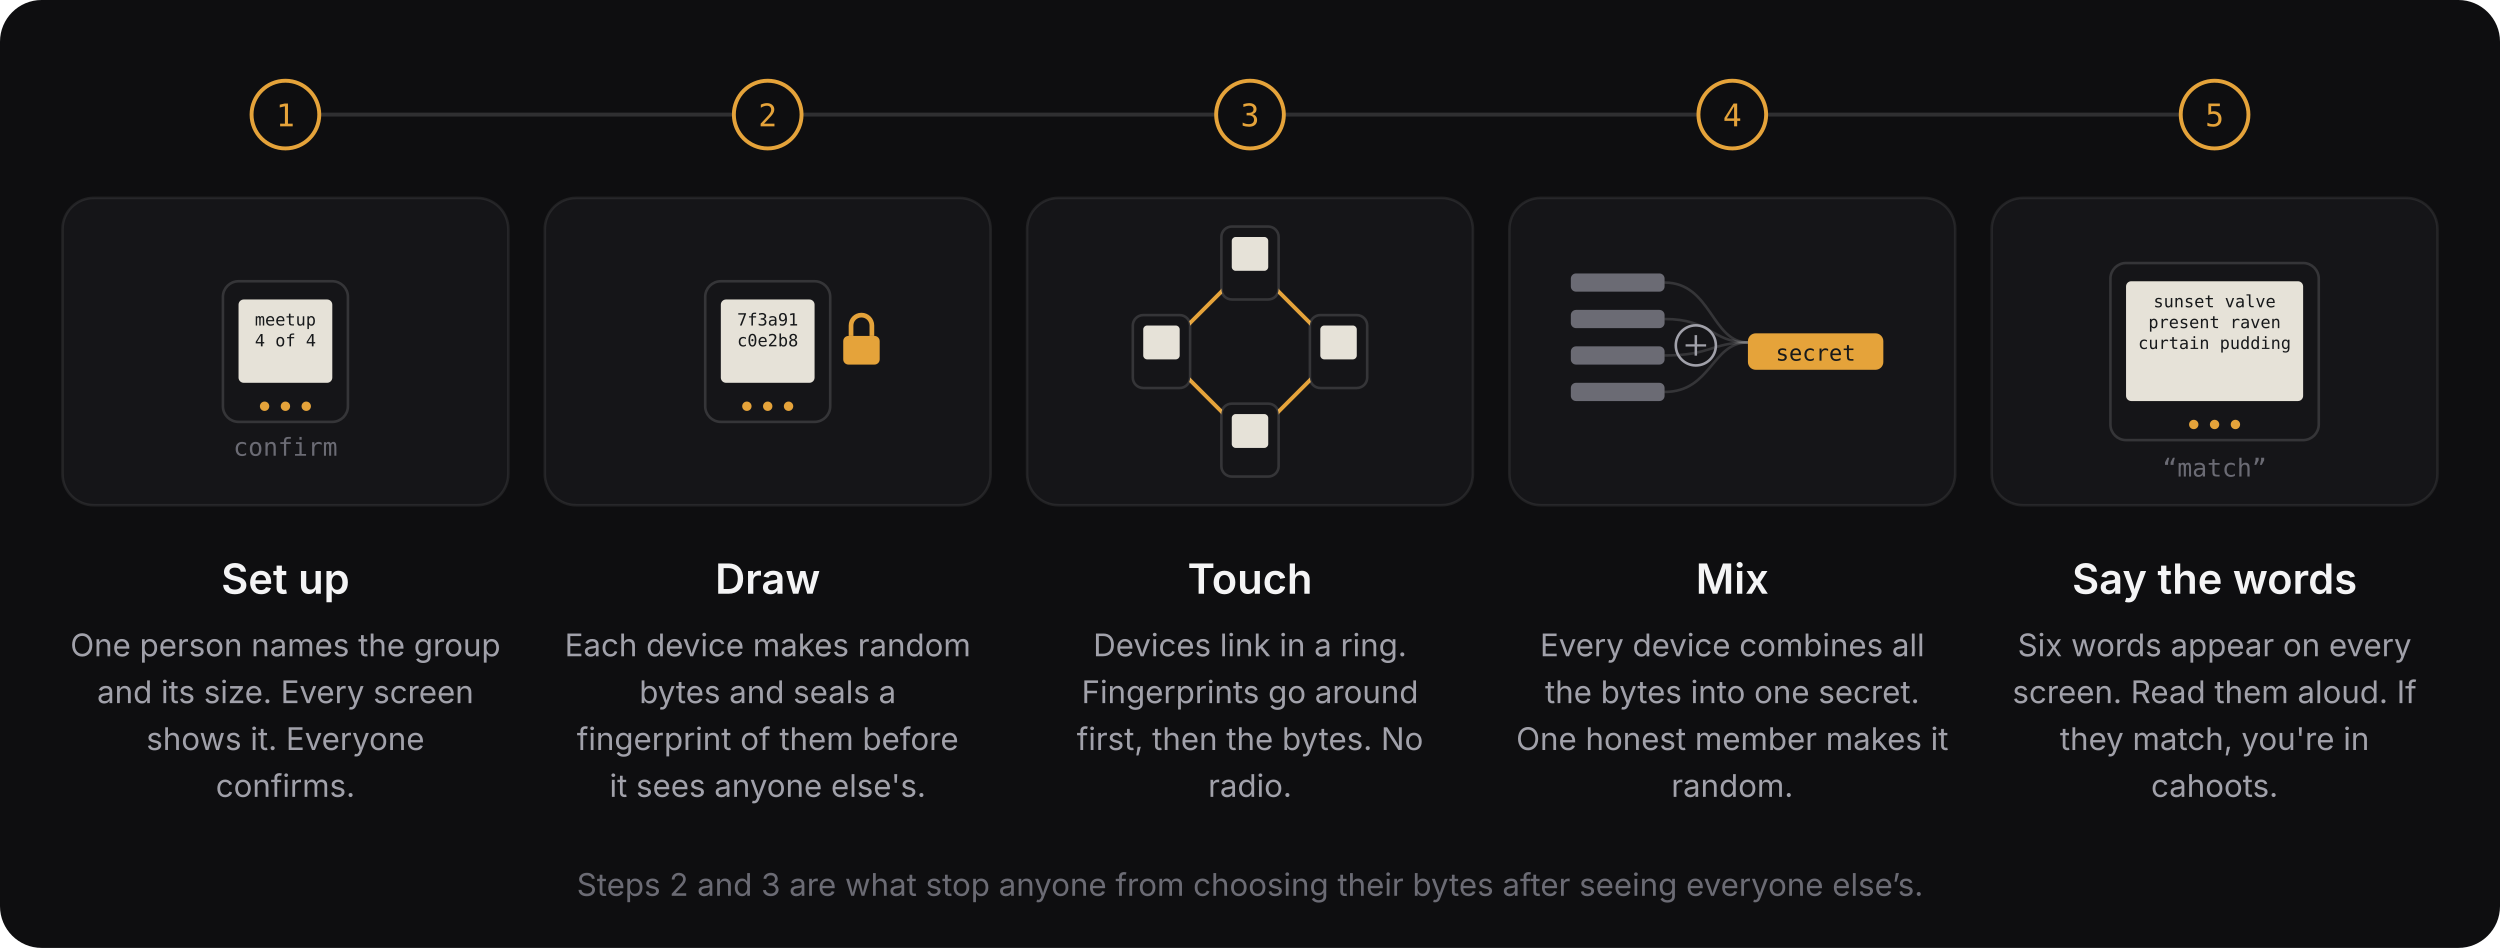
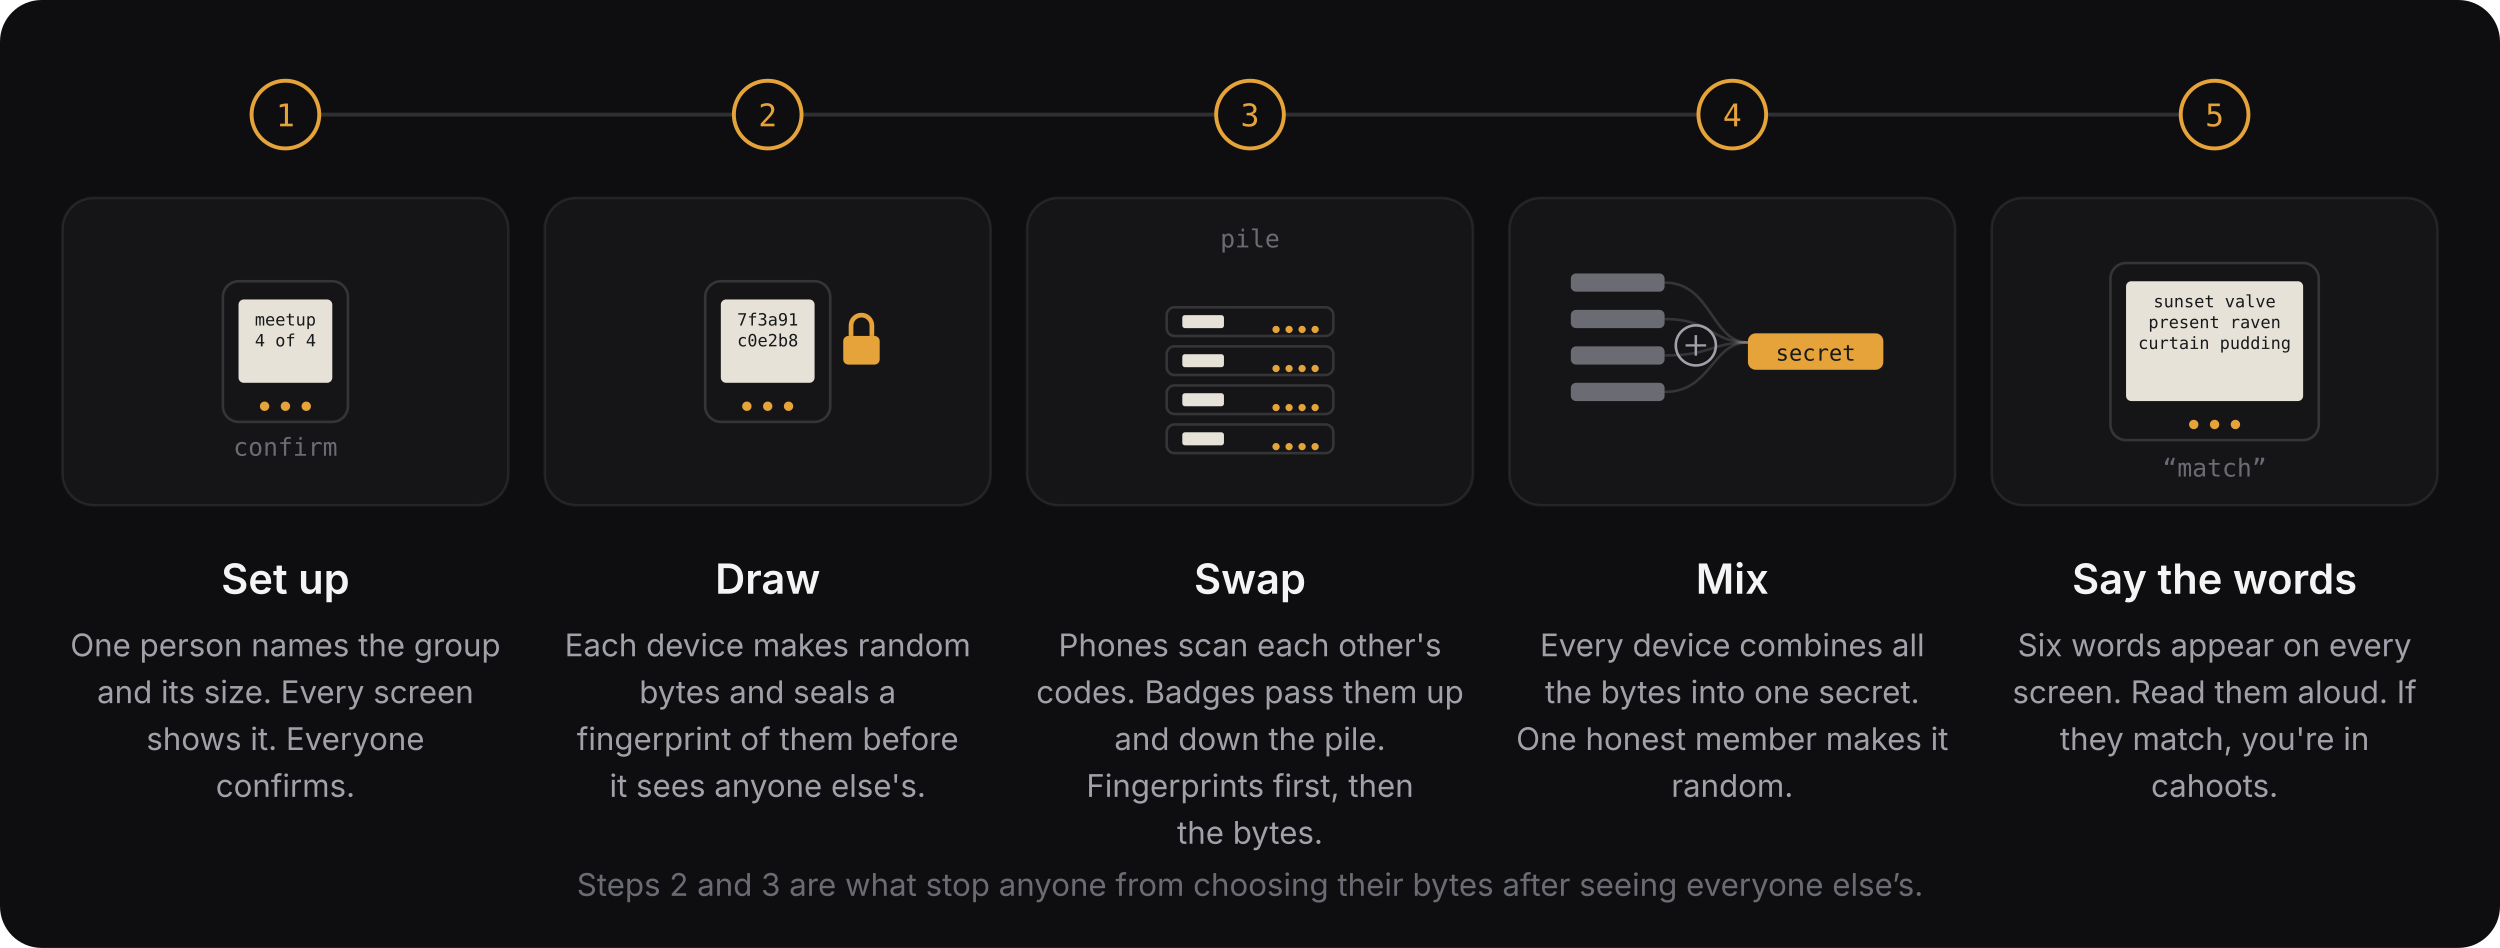
<svg xmlns="http://www.w3.org/2000/svg" viewBox="0 0 960 364" width="960" height="364" role="img" aria-labelledby="t">
  <defs>
    <marker id="arrow" viewBox="0 0 10 10" refX="9" refY="5" markerWidth="7" markerHeight="7" orient="auto-start-reverse">
      <path d="M0 0L10 5L0 10z" fill="#a1a1aa" />
    </marker>
    <marker id="arrow-amber" viewBox="0 0 10 10" refX="9" refY="5" markerWidth="7" markerHeight="7" orient="auto-start-reverse">
      <path d="M0 0L10 5L0 10z" fill="#e5a33a" />
    </marker>
    <pattern id="hatch" patternUnits="userSpaceOnUse" width="6" height="6" patternTransform="rotate(45)">
      <line x1="0" y1="0" x2="0" y2="6" stroke="#6b6b74" stroke-width="1.5" />
    </pattern>
  </defs>
  <rect width="960" height="364" rx="16" fill="#0e0e10" />
  <line x1="109.6" y1="44" x2="850.4" y2="44" stroke="rgba(255,255,255,0.14)" stroke-width="1.5" />
  <circle cx="109.6" cy="44" r="13" fill="#0e0e10" stroke="#e5a33a" stroke-width="1.5" />
  <text x="109.6" y="48.5" font-family="'JetBrains Mono', ui-monospace, SFMono-Regular, Menlo, monospace" font-size="12" font-weight="500" fill="#e5a33a" text-anchor="middle">1</text>
  <rect x="24.0" y="76" width="171.2" height="118" rx="12" fill="#151518" stroke="rgba(255,255,255,0.08)" stroke-width="1" />
  <rect x="85.6" y="108.0" width="48" height="54" rx="6" fill="#151518" stroke="rgba(255,255,255,0.14)" stroke-width="1" />
  <rect x="91.6" y="115.0" width="36" height="32" rx="2" fill="#e6e2d8" stroke="none" stroke-width="1" />
  <text x="109.6" y="125.0" font-family="'JetBrains Mono', ui-monospace, SFMono-Regular, Menlo, monospace" font-size="6.5" font-weight="400" fill="#17191b" text-anchor="middle">meetup</text>
  <text x="109.6" y="133.0" font-family="'JetBrains Mono', ui-monospace, SFMono-Regular, Menlo, monospace" font-size="6.5" font-weight="400" fill="#17191b" text-anchor="middle">4 of 4</text>
  <circle cx="101.6" cy="156.0" r="1.8" fill="#e5a33a" stroke="none" stroke-width="1" />
  <circle cx="109.6" cy="156.0" r="1.8" fill="#e5a33a" stroke="none" stroke-width="1" />
  <circle cx="117.6" cy="156.0" r="1.8" fill="#e5a33a" stroke="none" stroke-width="1" />
  <text x="109.6" y="175.0" font-family="'JetBrains Mono', ui-monospace, SFMono-Regular, Menlo, monospace" font-size="9.5" font-weight="400" fill="#6b6b74" text-anchor="middle">confirm</text>
  <text x="109.6" y="228" font-family="Inter, -apple-system, 'Segoe UI', Helvetica, Arial, sans-serif" font-size="16" font-weight="600" fill="#f4f4f5" text-anchor="middle">Set up</text>
  <text x="109.6" y="252" font-family="Inter, -apple-system, 'Segoe UI', Helvetica, Arial, sans-serif" font-size="12" font-weight="400" fill="#a1a1aa" text-anchor="middle">One person names the group</text>
  <text x="109.6" y="270" font-family="Inter, -apple-system, 'Segoe UI', Helvetica, Arial, sans-serif" font-size="12" font-weight="400" fill="#a1a1aa" text-anchor="middle">and its size. Every screen</text>
  <text x="109.6" y="288" font-family="Inter, -apple-system, 'Segoe UI', Helvetica, Arial, sans-serif" font-size="12" font-weight="400" fill="#a1a1aa" text-anchor="middle">shows it. Everyone</text>
  <text x="109.6" y="306" font-family="Inter, -apple-system, 'Segoe UI', Helvetica, Arial, sans-serif" font-size="12" font-weight="400" fill="#a1a1aa" text-anchor="middle">confirms.</text>
  <circle cx="294.8" cy="44" r="13" fill="#0e0e10" stroke="#e5a33a" stroke-width="1.5" />
  <text x="294.8" y="48.5" font-family="'JetBrains Mono', ui-monospace, SFMono-Regular, Menlo, monospace" font-size="12" font-weight="500" fill="#e5a33a" text-anchor="middle">2</text>
  <rect x="209.2" y="76" width="171.2" height="118" rx="12" fill="#151518" stroke="rgba(255,255,255,0.08)" stroke-width="1" />
  <rect x="270.8" y="108.0" width="48" height="54" rx="6" fill="#151518" stroke="rgba(255,255,255,0.14)" stroke-width="1" />
  <rect x="276.8" y="115.0" width="36" height="32" rx="2" fill="#e6e2d8" stroke="none" stroke-width="1" />
  <text x="294.8" y="125.0" font-family="'JetBrains Mono', ui-monospace, SFMono-Regular, Menlo, monospace" font-size="6.5" font-weight="400" fill="#17191b" text-anchor="middle">7f3a91</text>
  <text x="294.8" y="133.0" font-family="'JetBrains Mono', ui-monospace, SFMono-Regular, Menlo, monospace" font-size="6.5" font-weight="400" fill="#17191b" text-anchor="middle">c0e2b8</text>
  <circle cx="286.8" cy="156.0" r="1.8" fill="#e5a33a" stroke="none" stroke-width="1" />
  <circle cx="294.8" cy="156.0" r="1.8" fill="#e5a33a" stroke="none" stroke-width="1" />
  <circle cx="302.8" cy="156.0" r="1.8" fill="#e5a33a" stroke="none" stroke-width="1" />
  <rect x="323.8" y="129.0" width="14" height="11" rx="2" fill="#e5a33a" stroke="none" stroke-width="1" />
  <path d="M326.8 129.0 v-4 a4 4 0 0 1 8 0 v4" stroke="#e5a33a" fill="none" stroke-width="1.8" />
  <text x="294.8" y="228" font-family="Inter, -apple-system, 'Segoe UI', Helvetica, Arial, sans-serif" font-size="16" font-weight="600" fill="#f4f4f5" text-anchor="middle">Draw</text>
  <text x="294.8" y="252" font-family="Inter, -apple-system, 'Segoe UI', Helvetica, Arial, sans-serif" font-size="12" font-weight="400" fill="#a1a1aa" text-anchor="middle">Each device makes random</text>
  <text x="294.8" y="270" font-family="Inter, -apple-system, 'Segoe UI', Helvetica, Arial, sans-serif" font-size="12" font-weight="400" fill="#a1a1aa" text-anchor="middle">bytes and seals a</text>
  <text x="294.8" y="288" font-family="Inter, -apple-system, 'Segoe UI', Helvetica, Arial, sans-serif" font-size="12" font-weight="400" fill="#a1a1aa" text-anchor="middle">fingerprint of them before</text>
  <text x="294.8" y="306" font-family="Inter, -apple-system, 'Segoe UI', Helvetica, Arial, sans-serif" font-size="12" font-weight="400" fill="#a1a1aa" text-anchor="middle">it sees anyone else's.</text>
  <circle cx="480.0" cy="44" r="13" fill="#0e0e10" stroke="#e5a33a" stroke-width="1.5" />
  <text x="480.0" y="48.5" font-family="'JetBrains Mono', ui-monospace, SFMono-Regular, Menlo, monospace" font-size="12" font-weight="500" fill="#e5a33a" text-anchor="middle">3</text>
  <rect x="394.4" y="76" width="171.2" height="118" rx="12" fill="#151518" stroke="rgba(255,255,255,0.08)" stroke-width="1" />
-   <line x1="480.0" y1="101.0" x2="514.0" y2="135.0" stroke="#e5a33a" stroke-width="1.5" />
-   <line x1="514.0" y1="135.0" x2="480.0" y2="169.0" stroke="#e5a33a" stroke-width="1.5" />
-   <line x1="480.0" y1="169.0" x2="446.0" y2="135.0" stroke="#e5a33a" stroke-width="1.5" />
-   <line x1="446.0" y1="135.0" x2="480.0" y2="101.0" stroke="#e5a33a" stroke-width="1.5" />
-   <rect x="469.0" y="87.0" width="22" height="28" rx="4" fill="#151518" stroke="rgba(255,255,255,0.14)" stroke-width="1" />
-   <rect x="473.0" y="91.0" width="14" height="13" rx="1.5" fill="#e6e2d8" stroke="none" stroke-width="1" />
-   <rect x="503.0" y="121.0" width="22" height="28" rx="4" fill="#151518" stroke="rgba(255,255,255,0.14)" stroke-width="1" />
-   <rect x="507.0" y="125.0" width="14" height="13" rx="1.5" fill="#e6e2d8" stroke="none" stroke-width="1" />
-   <rect x="469.0" y="155.0" width="22" height="28" rx="4" fill="#151518" stroke="rgba(255,255,255,0.14)" stroke-width="1" />
-   <rect x="473.0" y="159.0" width="14" height="13" rx="1.5" fill="#e6e2d8" stroke="none" stroke-width="1" />
-   <rect x="435.0" y="121.0" width="22" height="28" rx="4" fill="#151518" stroke="rgba(255,255,255,0.14)" stroke-width="1" />
-   <rect x="439.0" y="125.0" width="14" height="13" rx="1.5" fill="#e6e2d8" stroke="none" stroke-width="1" />
-   <text x="480.0" y="228" font-family="Inter, -apple-system, 'Segoe UI', Helvetica, Arial, sans-serif" font-size="16" font-weight="600" fill="#f4f4f5" text-anchor="middle">Touch</text>
-   <text x="480.0" y="252" font-family="Inter, -apple-system, 'Segoe UI', Helvetica, Arial, sans-serif" font-size="12" font-weight="400" fill="#a1a1aa" text-anchor="middle">Devices link in a ring.</text>
-   <text x="480.0" y="270" font-family="Inter, -apple-system, 'Segoe UI', Helvetica, Arial, sans-serif" font-size="12" font-weight="400" fill="#a1a1aa" text-anchor="middle">Fingerprints go around</text>
-   <text x="480.0" y="288" font-family="Inter, -apple-system, 'Segoe UI', Helvetica, Arial, sans-serif" font-size="12" font-weight="400" fill="#a1a1aa" text-anchor="middle">first, then the bytes. No</text>
-   <text x="480.0" y="306" font-family="Inter, -apple-system, 'Segoe UI', Helvetica, Arial, sans-serif" font-size="12" font-weight="400" fill="#a1a1aa" text-anchor="middle">radio.</text>
+   <rect x="448.0" y="163.0" width="64" height="11" rx="3" fill="#151518" stroke="rgba(255,255,255,0.14)" stroke-width="1" />
+   <rect x="454.0" y="166.0" width="16" height="5" rx="1" fill="#e6e2d8" stroke="none" stroke-width="1" />
+   <circle cx="490.0" cy="171.5" r="1.4" fill="#e5a33a" stroke="none" stroke-width="1" />
+   <circle cx="495.0" cy="171.5" r="1.4" fill="#e5a33a" stroke="none" stroke-width="1" />
+   <circle cx="500.0" cy="171.5" r="1.4" fill="#e5a33a" stroke="none" stroke-width="1" />
+   <circle cx="505.0" cy="171.5" r="1.4" fill="#e5a33a" stroke="none" stroke-width="1" />
+   <rect x="448.0" y="148.0" width="64" height="11" rx="3" fill="#151518" stroke="rgba(255,255,255,0.14)" stroke-width="1" />
+   <rect x="454.0" y="151.0" width="16" height="5" rx="1" fill="#e6e2d8" stroke="none" stroke-width="1" />
+   <circle cx="490.0" cy="156.5" r="1.4" fill="#e5a33a" stroke="none" stroke-width="1" />
+   <circle cx="495.0" cy="156.5" r="1.4" fill="#e5a33a" stroke="none" stroke-width="1" />
+   <circle cx="500.0" cy="156.5" r="1.4" fill="#e5a33a" stroke="none" stroke-width="1" />
+   <circle cx="505.0" cy="156.5" r="1.4" fill="#e5a33a" stroke="none" stroke-width="1" />
+   <rect x="448.0" y="133.0" width="64" height="11" rx="3" fill="#151518" stroke="rgba(255,255,255,0.14)" stroke-width="1" />
+   <rect x="454.0" y="136.0" width="16" height="5" rx="1" fill="#e6e2d8" stroke="none" stroke-width="1" />
+   <circle cx="490.0" cy="141.5" r="1.4" fill="#e5a33a" stroke="none" stroke-width="1" />
+   <circle cx="495.0" cy="141.5" r="1.4" fill="#e5a33a" stroke="none" stroke-width="1" />
+   <circle cx="500.0" cy="141.5" r="1.4" fill="#e5a33a" stroke="none" stroke-width="1" />
+   <circle cx="505.0" cy="141.5" r="1.4" fill="#e5a33a" stroke="none" stroke-width="1" />
+   <rect x="448.0" y="118.0" width="64" height="11" rx="3" fill="#151518" stroke="rgba(255,255,255,0.14)" stroke-width="1" />
+   <rect x="454.0" y="121.0" width="16" height="5" rx="1" fill="#e6e2d8" stroke="none" stroke-width="1" />
+   <circle cx="490.0" cy="126.5" r="1.4" fill="#e5a33a" stroke="none" stroke-width="1" />
+   <circle cx="495.0" cy="126.5" r="1.4" fill="#e5a33a" stroke="none" stroke-width="1" />
+   <circle cx="500.0" cy="126.5" r="1.4" fill="#e5a33a" stroke="none" stroke-width="1" />
+   <circle cx="505.0" cy="126.5" r="1.4" fill="#e5a33a" stroke="none" stroke-width="1" />
+   <text x="480.0" y="95.0" font-family="'JetBrains Mono', ui-monospace, SFMono-Regular, Menlo, monospace" font-size="9.5" font-weight="400" fill="#6b6b74" text-anchor="middle">pile</text>
+   <text x="480.0" y="228" font-family="Inter, -apple-system, 'Segoe UI', Helvetica, Arial, sans-serif" font-size="16" font-weight="600" fill="#f4f4f5" text-anchor="middle">Swap</text>
+   <text x="480.0" y="252" font-family="Inter, -apple-system, 'Segoe UI', Helvetica, Arial, sans-serif" font-size="12" font-weight="400" fill="#a1a1aa" text-anchor="middle">Phones scan each other's</text>
+   <text x="480.0" y="270" font-family="Inter, -apple-system, 'Segoe UI', Helvetica, Arial, sans-serif" font-size="12" font-weight="400" fill="#a1a1aa" text-anchor="middle">codes. Badges pass them up</text>
+   <text x="480.0" y="288" font-family="Inter, -apple-system, 'Segoe UI', Helvetica, Arial, sans-serif" font-size="12" font-weight="400" fill="#a1a1aa" text-anchor="middle">and down the pile.</text>
+   <text x="480.0" y="306" font-family="Inter, -apple-system, 'Segoe UI', Helvetica, Arial, sans-serif" font-size="12" font-weight="400" fill="#a1a1aa" text-anchor="middle">Fingerprints first, then</text>
+   <text x="480.0" y="324" font-family="Inter, -apple-system, 'Segoe UI', Helvetica, Arial, sans-serif" font-size="12" font-weight="400" fill="#a1a1aa" text-anchor="middle">the bytes.</text>
  <circle cx="665.2" cy="44" r="13" fill="#0e0e10" stroke="#e5a33a" stroke-width="1.5" />
  <text x="665.2" y="48.5" font-family="'JetBrains Mono', ui-monospace, SFMono-Regular, Menlo, monospace" font-size="12" font-weight="500" fill="#e5a33a" text-anchor="middle">4</text>
  <rect x="579.6" y="76" width="171.2" height="118" rx="12" fill="#151518" stroke="rgba(255,255,255,0.08)" stroke-width="1" />
  <rect x="603.2" y="105.0" width="36" height="7" rx="2" fill="#6b6b74" stroke="none" stroke-width="1" />
  <path d="M639.2 108.5 C 657.2 108.5, 657.2 131.5, 671.2 131.5" stroke="rgba(255,255,255,0.14)" fill="none" stroke-width="1" />
  <rect x="603.2" y="119.0" width="36" height="7" rx="2" fill="#6b6b74" stroke="none" stroke-width="1" />
  <path d="M639.2 122.5 C 657.2 122.5, 657.2 131.5, 671.2 131.5" stroke="rgba(255,255,255,0.14)" fill="none" stroke-width="1" />
  <rect x="603.2" y="133.0" width="36" height="7" rx="2" fill="#6b6b74" stroke="none" stroke-width="1" />
  <path d="M639.2 136.5 C 657.2 136.5, 657.2 131.5, 671.2 131.5" stroke="rgba(255,255,255,0.14)" fill="none" stroke-width="1" />
  <rect x="603.2" y="147.0" width="36" height="7" rx="2" fill="#6b6b74" stroke="none" stroke-width="1" />
  <path d="M639.2 150.5 C 657.2 150.5, 657.2 131.5, 671.2 131.5" stroke="rgba(255,255,255,0.14)" fill="none" stroke-width="1" />
  <text x="651.2" y="137.0" font-family="Inter, -apple-system, 'Segoe UI', Helvetica, Arial, sans-serif" font-size="12" font-weight="400" fill="#a1a1aa" text-anchor="middle">⊕</text>
  <rect x="671.2" y="128.0" width="52" height="14" rx="3" fill="#e5a33a" stroke="none" stroke-width="1" />
  <text x="697.2" y="138.5" font-family="'JetBrains Mono', ui-monospace, SFMono-Regular, Menlo, monospace" font-size="8.5" font-weight="500" fill="#17191b" text-anchor="middle">secret</text>
  <text x="665.2" y="228" font-family="Inter, -apple-system, 'Segoe UI', Helvetica, Arial, sans-serif" font-size="16" font-weight="600" fill="#f4f4f5" text-anchor="middle">Mix</text>
  <text x="665.2" y="252" font-family="Inter, -apple-system, 'Segoe UI', Helvetica, Arial, sans-serif" font-size="12" font-weight="400" fill="#a1a1aa" text-anchor="middle">Every device combines all</text>
  <text x="665.2" y="270" font-family="Inter, -apple-system, 'Segoe UI', Helvetica, Arial, sans-serif" font-size="12" font-weight="400" fill="#a1a1aa" text-anchor="middle">the bytes into one secret.</text>
  <text x="665.2" y="288" font-family="Inter, -apple-system, 'Segoe UI', Helvetica, Arial, sans-serif" font-size="12" font-weight="400" fill="#a1a1aa" text-anchor="middle">One honest member makes it</text>
  <text x="665.2" y="306" font-family="Inter, -apple-system, 'Segoe UI', Helvetica, Arial, sans-serif" font-size="12" font-weight="400" fill="#a1a1aa" text-anchor="middle">random.</text>
  <circle cx="850.4" cy="44" r="13" fill="#0e0e10" stroke="#e5a33a" stroke-width="1.5" />
  <text x="850.4" y="48.5" font-family="'JetBrains Mono', ui-monospace, SFMono-Regular, Menlo, monospace" font-size="12" font-weight="500" fill="#e5a33a" text-anchor="middle">5</text>
  <rect x="764.8" y="76" width="171.2" height="118" rx="12" fill="#151518" stroke="rgba(255,255,255,0.08)" stroke-width="1" />
  <rect x="810.4" y="101.0" width="80" height="68" rx="6" fill="#151518" stroke="rgba(255,255,255,0.14)" stroke-width="1" />
  <rect x="816.4" y="108.0" width="68" height="46" rx="2" fill="#e6e2d8" stroke="none" stroke-width="1" />
  <text x="850.4" y="118.0" font-family="'JetBrains Mono', ui-monospace, SFMono-Regular, Menlo, monospace" font-size="6.5" font-weight="400" fill="#17191b" text-anchor="middle">sunset  valve</text>
  <text x="850.4" y="126.0" font-family="'JetBrains Mono', ui-monospace, SFMono-Regular, Menlo, monospace" font-size="6.5" font-weight="400" fill="#17191b" text-anchor="middle">present  raven</text>
  <text x="850.4" y="134.0" font-family="'JetBrains Mono', ui-monospace, SFMono-Regular, Menlo, monospace" font-size="6.5" font-weight="400" fill="#17191b" text-anchor="middle">curtain  pudding</text>
  <circle cx="842.4" cy="163.0" r="1.8" fill="#e5a33a" stroke="none" stroke-width="1" />
  <circle cx="850.4" cy="163.0" r="1.8" fill="#e5a33a" stroke="none" stroke-width="1" />
  <circle cx="858.4" cy="163.0" r="1.8" fill="#e5a33a" stroke="none" stroke-width="1" />
  <text x="850.4" y="183.0" font-family="'JetBrains Mono', ui-monospace, SFMono-Regular, Menlo, monospace" font-size="9.5" font-weight="400" fill="#6b6b74" text-anchor="middle">“match”</text>
  <text x="850.4" y="228" font-family="Inter, -apple-system, 'Segoe UI', Helvetica, Arial, sans-serif" font-size="16" font-weight="600" fill="#f4f4f5" text-anchor="middle">Say the words</text>
  <text x="850.4" y="252" font-family="Inter, -apple-system, 'Segoe UI', Helvetica, Arial, sans-serif" font-size="12" font-weight="400" fill="#a1a1aa" text-anchor="middle">Six words appear on every</text>
  <text x="850.4" y="270" font-family="Inter, -apple-system, 'Segoe UI', Helvetica, Arial, sans-serif" font-size="12" font-weight="400" fill="#a1a1aa" text-anchor="middle">screen. Read them aloud. If</text>
  <text x="850.4" y="288" font-family="Inter, -apple-system, 'Segoe UI', Helvetica, Arial, sans-serif" font-size="12" font-weight="400" fill="#a1a1aa" text-anchor="middle">they match, you're in</text>
  <text x="850.4" y="306" font-family="Inter, -apple-system, 'Segoe UI', Helvetica, Arial, sans-serif" font-size="12" font-weight="400" fill="#a1a1aa" text-anchor="middle">cahoots.</text>
  <text x="480.0" y="344" font-family="Inter, -apple-system, 'Segoe UI', Helvetica, Arial, sans-serif" font-size="12" font-weight="400" fill="#6b6b74" text-anchor="middle">Steps 2 and 3 are what stop anyone from choosing their bytes after seeing everyone else’s.</text>
</svg>
